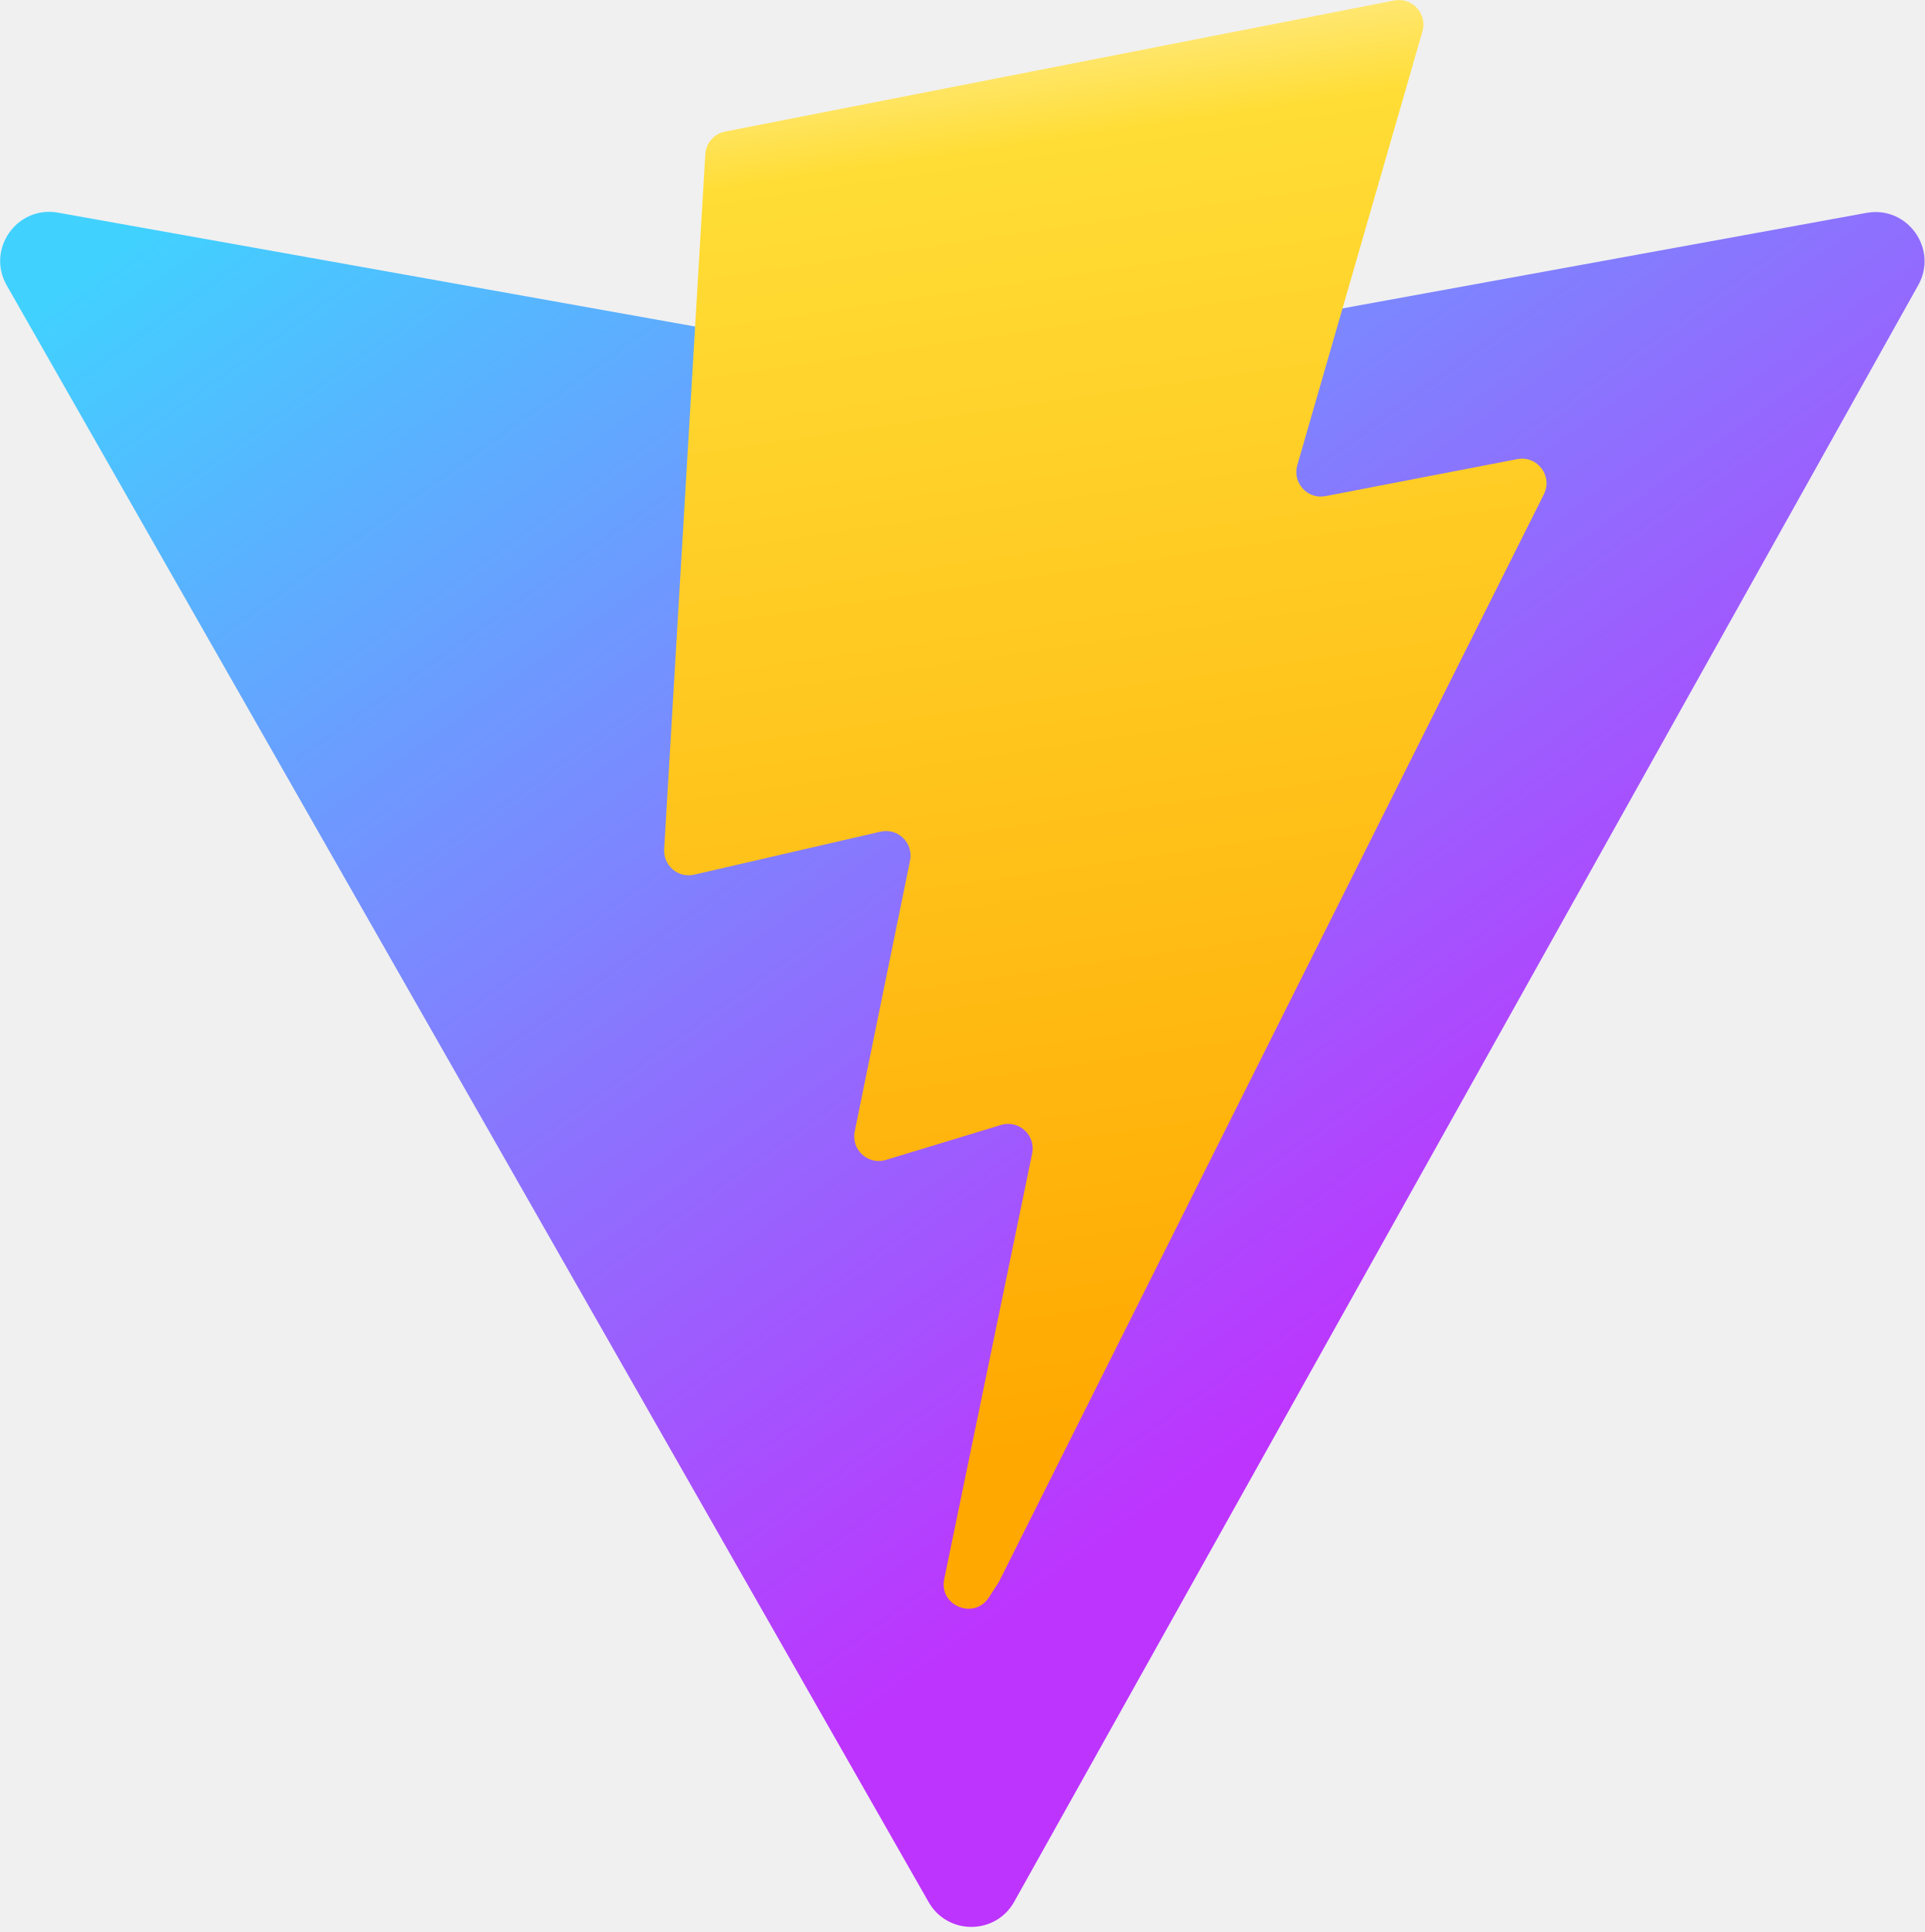
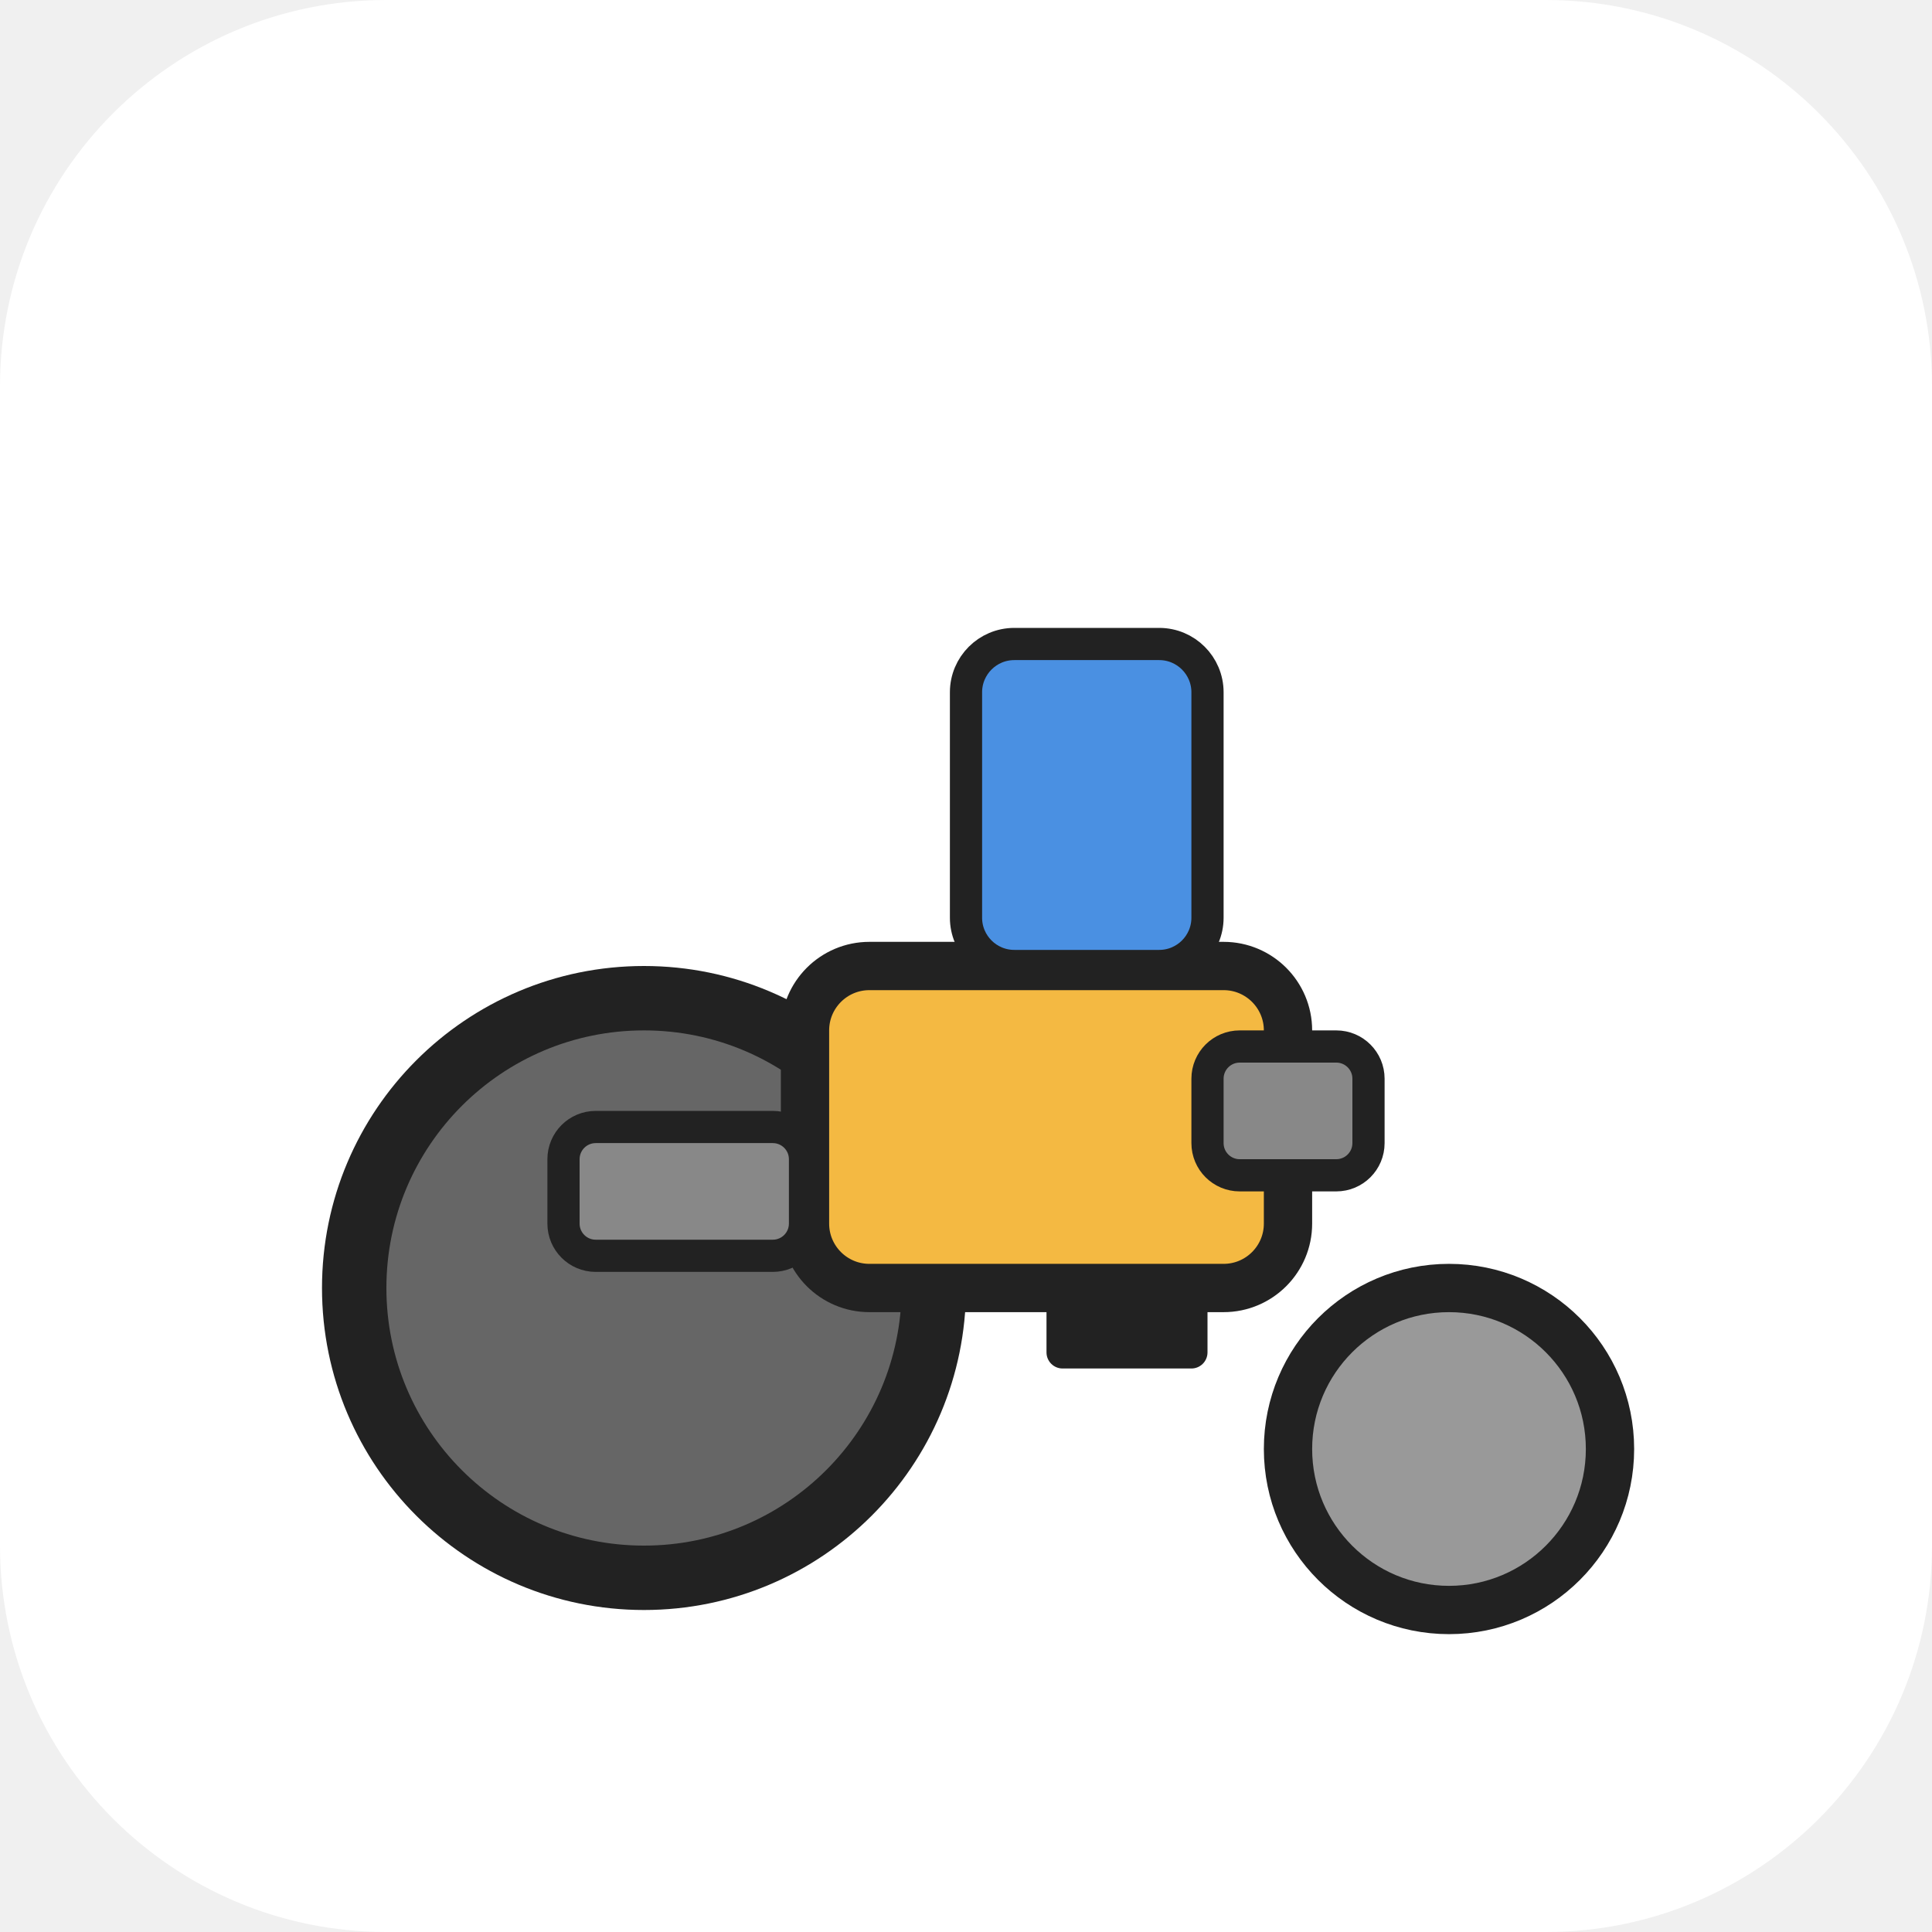
- <svg xmlns="http://www.w3.org/2000/svg" aria-hidden="true" role="img" class="iconify iconify--logos" width="31.88" height="32" preserveAspectRatio="xMidYMid meet" viewBox="0 0 256 257">
-   <defs>
-     <linearGradient id="IconifyId1813088fe1fbc01fb466" x1="-.828%" x2="57.636%" y1="7.652%" y2="78.411%">
-       <stop offset="0%" stop-color="#41D1FF" />
-       <stop offset="100%" stop-color="#BD34FE" />
-     </linearGradient>
-     <linearGradient id="IconifyId1813088fe1fbc01fb467" x1="43.376%" x2="50.316%" y1="2.242%" y2="89.03%">
-       <stop offset="0%" stop-color="#FFEA83" />
-       <stop offset="8.333%" stop-color="#FFDD35" />
-       <stop offset="100%" stop-color="#FFA800" />
-     </linearGradient>
-   </defs>
-   <path fill="url(#IconifyId1813088fe1fbc01fb466)" d="M255.153 37.938L134.897 252.976c-2.483 4.44-8.862 4.466-11.382.048L.875 37.958c-2.746-4.814 1.371-10.646 6.827-9.67l120.385 21.517a6.537 6.537 0 0 0 2.322-.004l117.867-21.483c5.438-.991 9.574 4.796 6.877 9.62Z" />
-   <path fill="url(#IconifyId1813088fe1fbc01fb467)" d="M185.432.063L96.44 17.501a3.268 3.268 0 0 0-2.634 3.014l-5.474 92.456a3.268 3.268 0 0 0 3.997 3.378l24.777-5.718c2.318-.535 4.413 1.507 3.936 3.838l-7.361 36.047c-.495 2.426 1.782 4.5 4.151 3.78l15.304-4.649c2.372-.72 4.652 1.36 4.15 3.788l-11.698 56.621c-.732 3.542 3.979 5.473 5.943 2.437l1.313-2.028l72.516-144.72c1.215-2.423-.88-5.186-3.54-4.672l-25.505 4.922c-2.396.462-4.435-1.77-3.759-4.114l16.646-57.705c.677-2.35-1.37-4.583-3.769-4.113Z" />
+ <svg xmlns="http://www.w3.org/2000/svg" width="120" height="120" viewBox="0 0 120 120" fill="none">
+   <rect width="120" height="120" rx="24" fill="#fff" />
+   <g>
+     <circle cx="40" cy="80" r="18" fill="#666" stroke="#222" stroke-width="4" />
+     <circle cx="90" cy="90" r="10" fill="#999" stroke="#222" stroke-width="3" />
+     <rect x="50" y="60" width="30" height="20" rx="4" fill="#f4b942" stroke="#222" stroke-width="3" />
+     <rect x="60" y="40" width="15" height="20" rx="3" fill="#4a90e2" stroke="#222" stroke-width="2" />
+     <rect x="75" y="65" width="10" height="8" rx="2" fill="#888" stroke="#222" stroke-width="2" />
+     <rect x="35" y="70" width="15" height="8" rx="2" fill="#888" stroke="#222" stroke-width="2" />
+     <rect x="65" y="80" width="10" height="5" rx="1" fill="#222" />
+   </g>
</svg>
